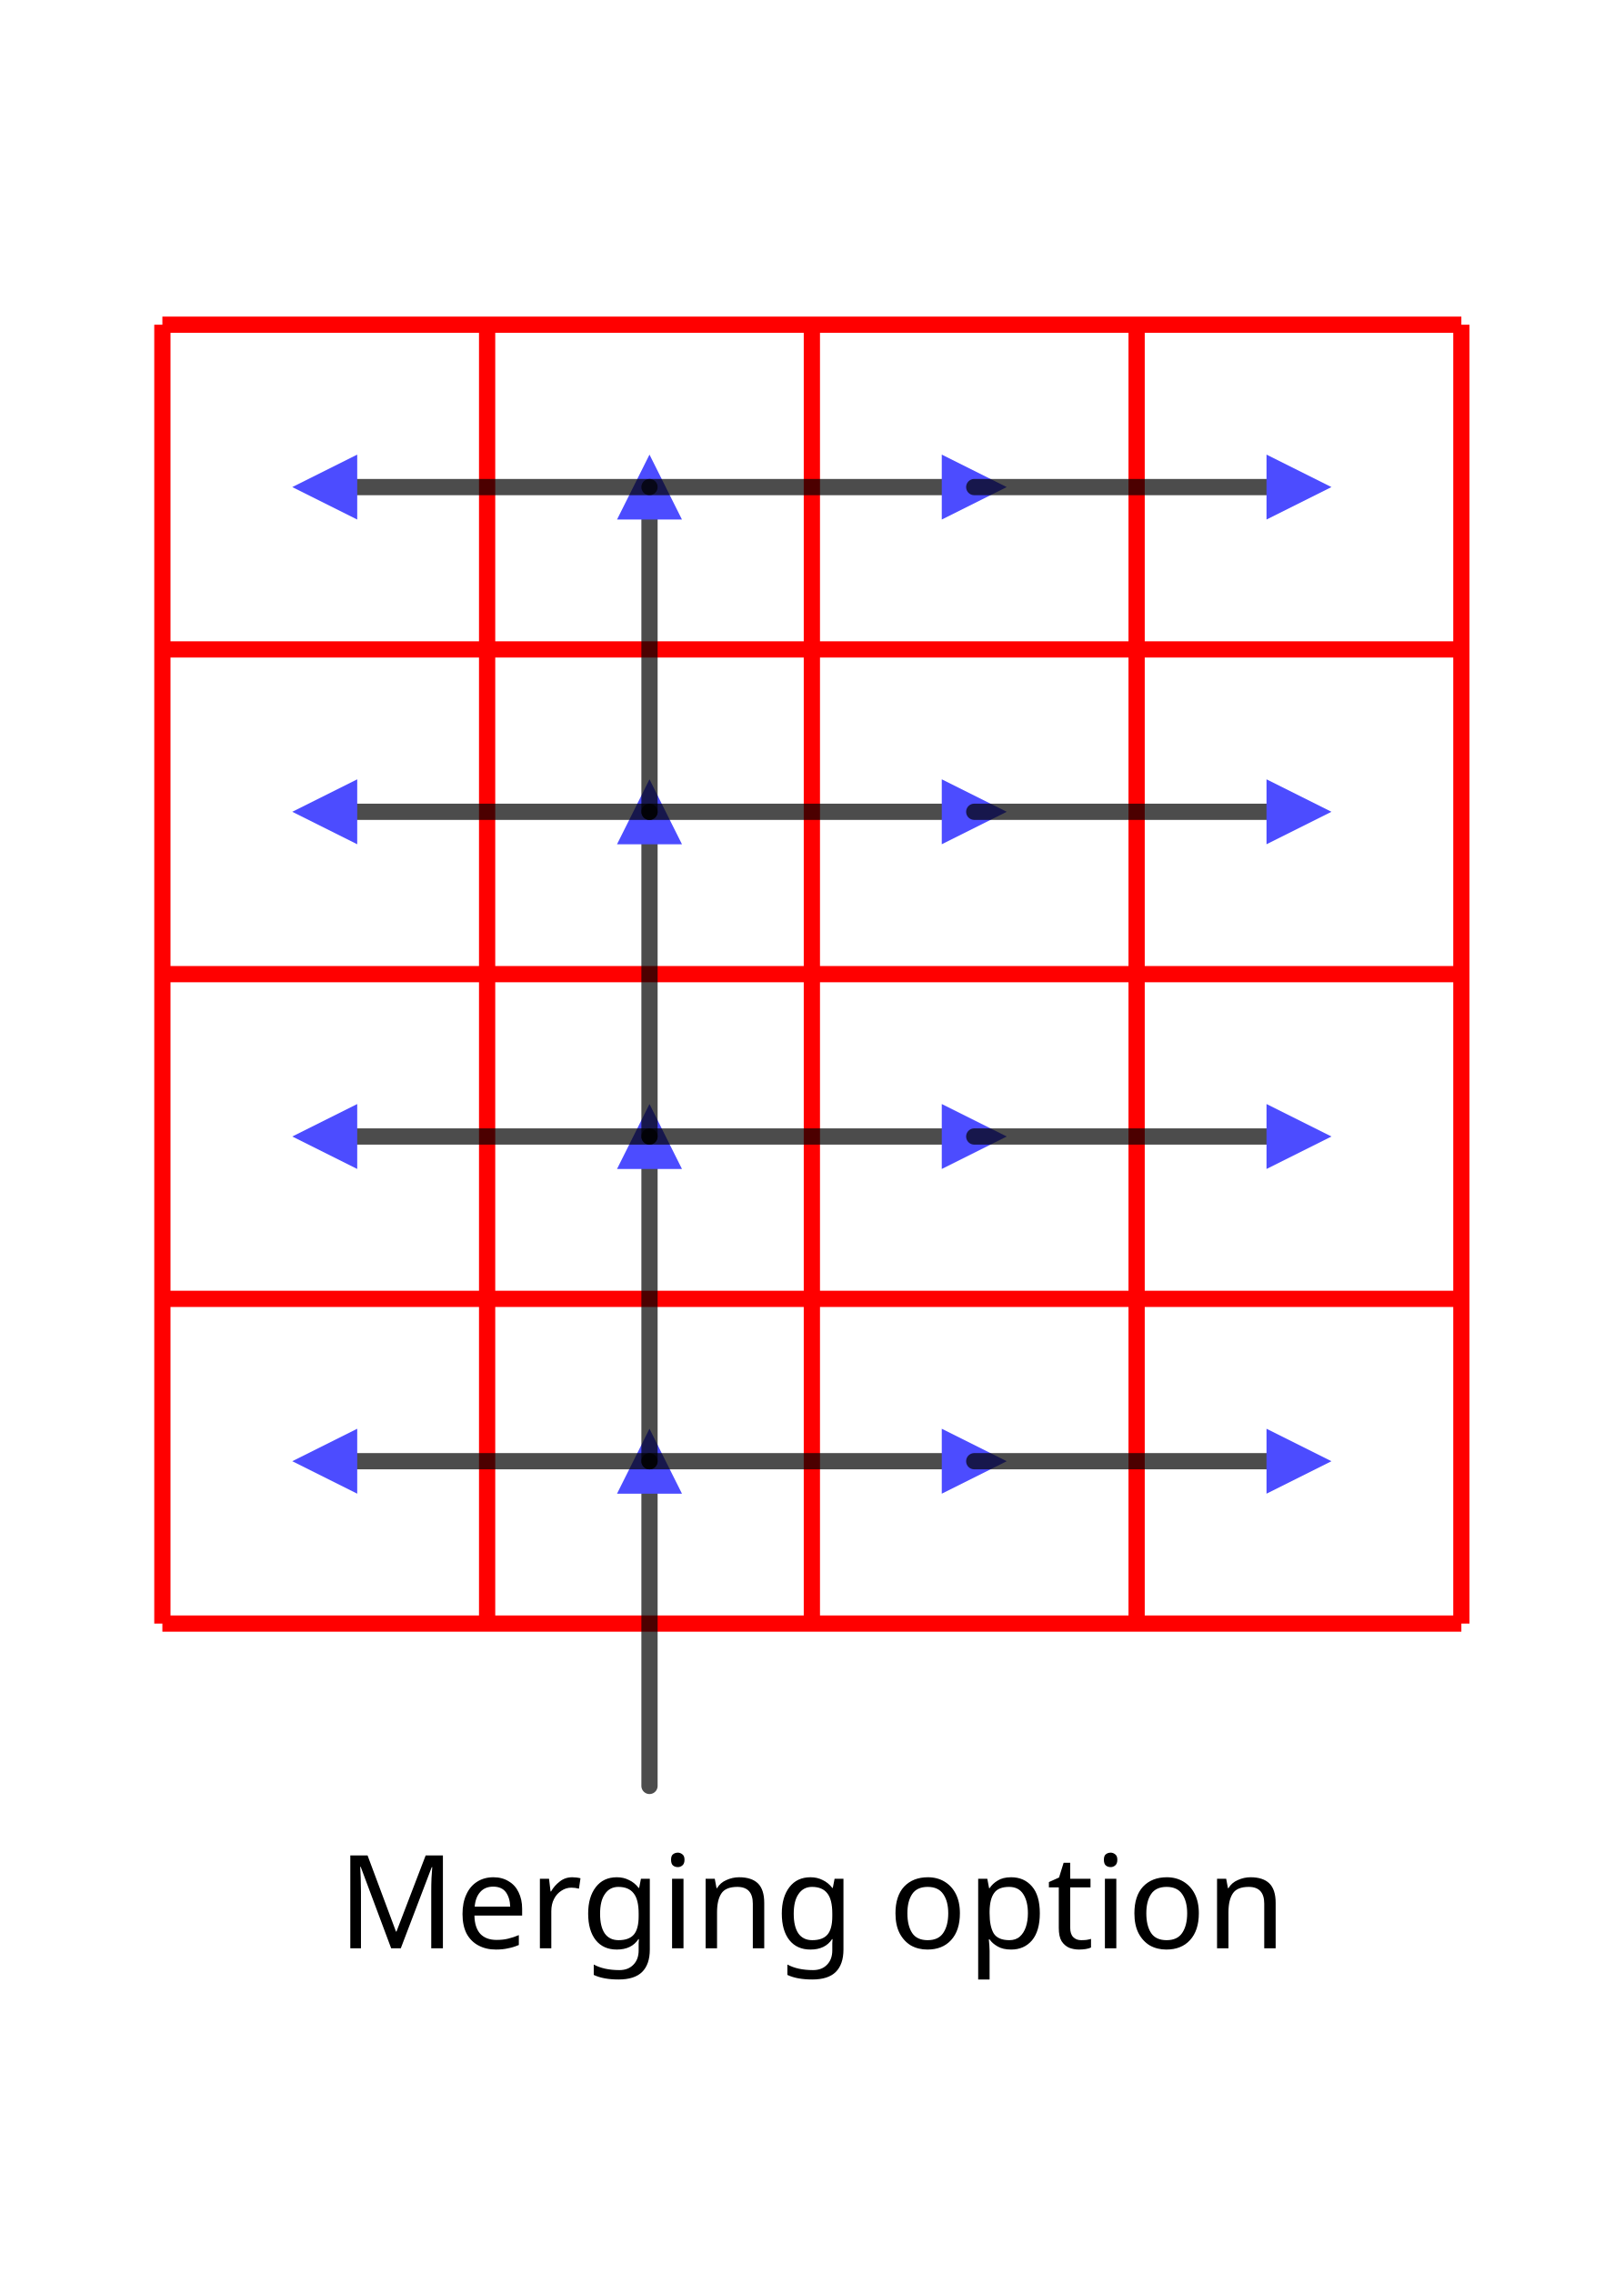
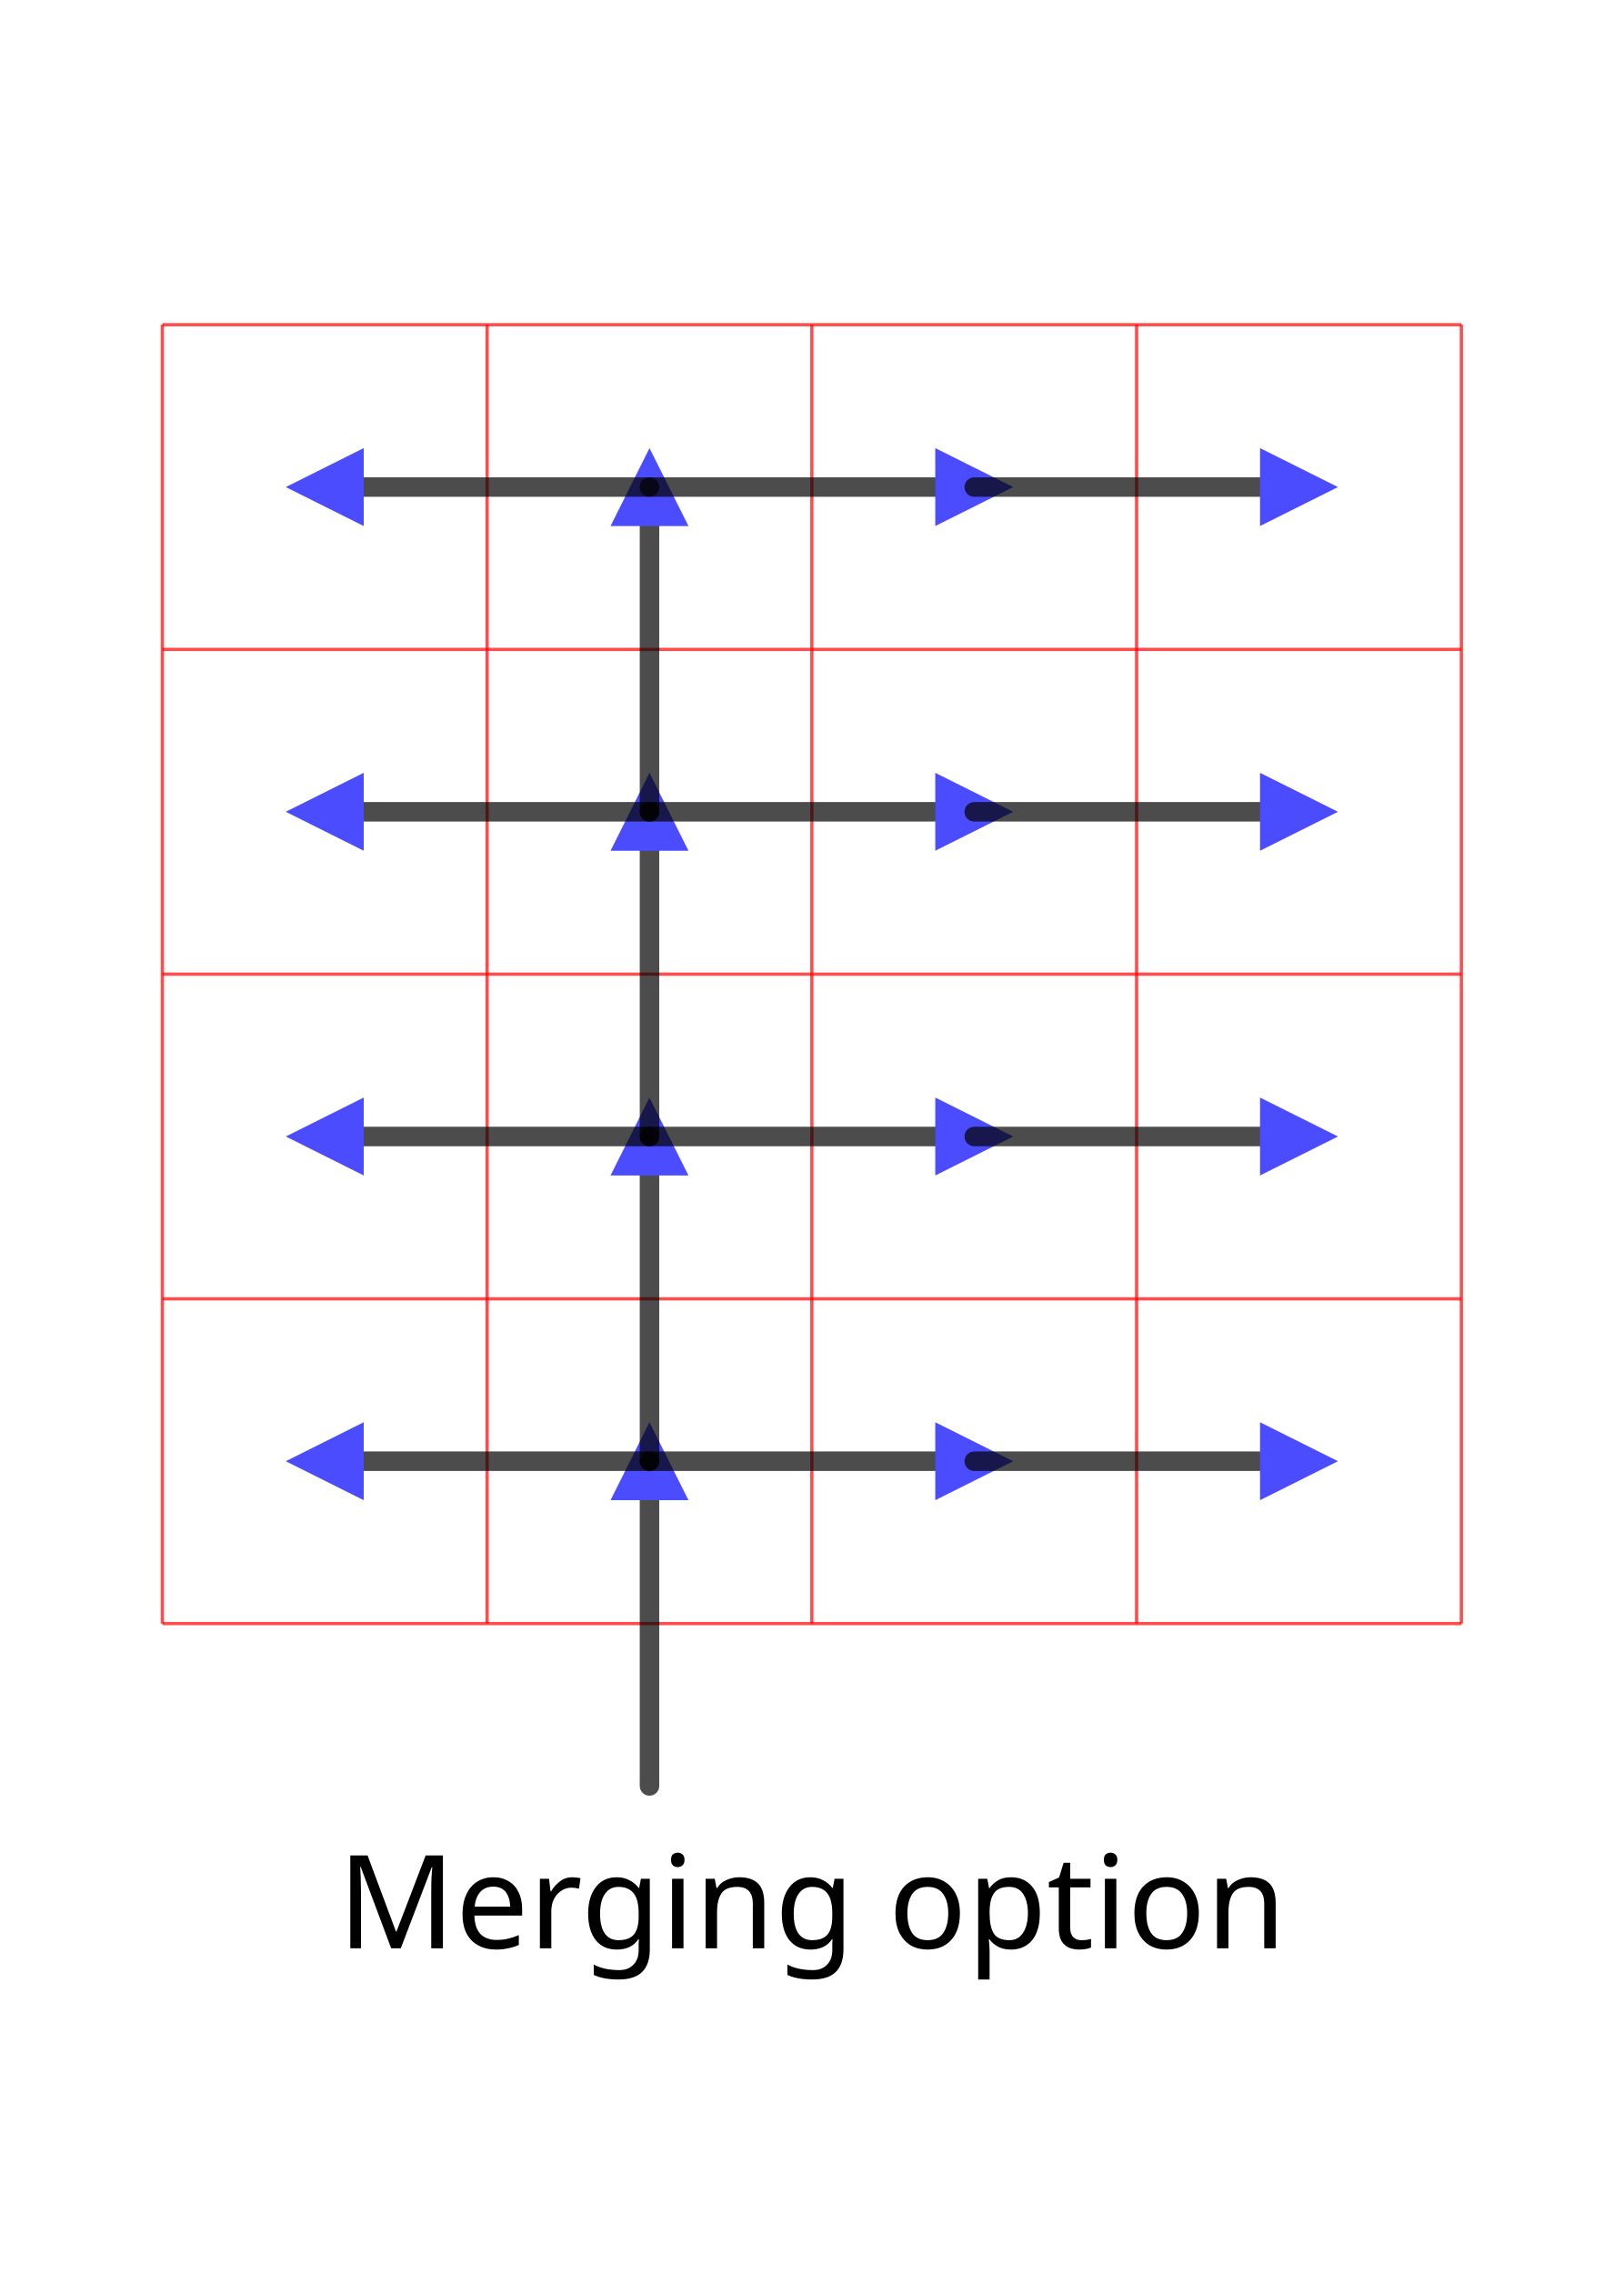
<svg xmlns="http://www.w3.org/2000/svg" baseProfile="full" height="140" version="1.1" viewBox="0,-110.0,100,140" width="100">
  <defs id="id20">
    <style type="text/css">
                text{font-family: Verdana;}
                svgg{background-color:grey;}
-                 .connection{stroke: black; stroke-linecap:round; opacity: 0.7;}
+                 .connection{stroke-linecap:round; opacity: 0.7; stroke-width:1.2;}
                span{text-anchor: "middle"; alignment_baseline: "middle"}
                .gridLabels{fill: grey;font-style: italic;font-weight: 900}
-                 # core_boundary{stroke:grey; stroke_width:0.5;}
-                 .gridmarker{stroke:red; stroke_width:0.5;}
+                 # core_boundary{stroke:grey; stroke-width:0.5;}
+                 .gridmarker{stroke:red; stroke-width:0.2; opacity: 0.7;}
                </style>
    <marker id="id19" markerHeight="10" markerUnits="strokeWidth" markerWidth="8" orient="auto" refX="30" refY="30" viewBox="0 0 120 120">
      <path d="M 0 0 L 60 30 L 0 60 z" fill="blue" />
    </marker>
  </defs>
  <g id="markers" transform="scale(1,-1)">
    <line class="gridmarker" x1="10.0" x2="10.0" y1="10.0" y2="90.0" />
    <line class="gridmarker" x1="30.0" x2="30.0" y1="10.0" y2="90.0" />
    <line class="gridmarker" x1="50.0" x2="50.0" y1="10.0" y2="90.0" />
    <line class="gridmarker" x1="70.0" x2="70.0" y1="10.0" y2="90.0" />
    <line class="gridmarker" x1="90.0" x2="90.0" y1="10.0" y2="90.0" />
    <line class="gridmarker" x1="10.0" x2="90.0" y1="10.0" y2="10.0" />
    <line class="gridmarker" x1="10.0" x2="90.0" y1="30.0" y2="30.0" />
    <line class="gridmarker" x1="10.0" x2="90.0" y1="50.0" y2="50.0" />
    <line class="gridmarker" x1="10.0" x2="90.0" y1="70.0" y2="70.0" />
    <line class="gridmarker" x1="10.0" x2="90.0" y1="90.0" y2="90.0" />
  </g>
  <g id="main" transform="scale(1,-1)">
-     <line class="connection" marker-end="url(#id19)" x1="40" x2="40" y1="0" y2="20" />
-     <line class="connection" marker-end="url(#id19)" x1="40" x2="60" y1="20" y2="20" />
-     <line class="connection" marker-end="url(#id19)" x1="60" x2="80" y1="20" y2="20" />
-     <line class="connection" marker-end="url(#id19)" x1="40" x2="20" y1="20" y2="20" />
-     <line class="connection" marker-end="url(#id19)" x1="40" x2="40" y1="20" y2="40" />
-     <line class="connection" marker-end="url(#id19)" x1="40" x2="60" y1="40" y2="40" />
-     <line class="connection" marker-end="url(#id19)" x1="60" x2="80" y1="40" y2="40" />
-     <line class="connection" marker-end="url(#id19)" x1="40" x2="20" y1="40" y2="40" />
-     <line class="connection" marker-end="url(#id19)" x1="40" x2="40" y1="40" y2="60" />
-     <line class="connection" marker-end="url(#id19)" x1="40" x2="60" y1="60" y2="60" />
-     <line class="connection" marker-end="url(#id19)" x1="60" x2="80" y1="60" y2="60" />
-     <line class="connection" marker-end="url(#id19)" x1="40" x2="20" y1="60" y2="60" />
-     <line class="connection" marker-end="url(#id19)" x1="40" x2="40" y1="60" y2="80" />
-     <line class="connection" marker-end="url(#id19)" x1="40" x2="60" y1="80" y2="80" />
-     <line class="connection" marker-end="url(#id19)" x1="60" x2="80" y1="80" y2="80" />
-     <line class="connection" marker-end="url(#id19)" x1="40" x2="20" y1="80" y2="80" />
+     <line class="connection" marker-end="url(#id19)" stroke=" black" x1="40" x2="40" y1="0" y2="20" />
+     <line class="connection" marker-end="url(#id19)" stroke=" black" x1="40" x2="60" y1="20" y2="20" />
+     <line class="connection" marker-end="url(#id19)" stroke=" black" x1="60" x2="80" y1="20" y2="20" />
+     <line class="connection" marker-end="url(#id19)" stroke=" black" x1="40" x2="20" y1="20" y2="20" />
+     <line class="connection" marker-end="url(#id19)" stroke=" black" x1="40" x2="40" y1="20" y2="40" />
+     <line class="connection" marker-end="url(#id19)" stroke=" black" x1="40" x2="60" y1="40" y2="40" />
+     <line class="connection" marker-end="url(#id19)" stroke=" black" x1="60" x2="80" y1="40" y2="40" />
+     <line class="connection" marker-end="url(#id19)" stroke=" black" x1="40" x2="20" y1="40" y2="40" />
+     <line class="connection" marker-end="url(#id19)" stroke=" black" x1="40" x2="40" y1="40" y2="60" />
+     <line class="connection" marker-end="url(#id19)" stroke=" black" x1="40" x2="60" y1="60" y2="60" />
+     <line class="connection" marker-end="url(#id19)" stroke=" black" x1="60" x2="80" y1="60" y2="60" />
+     <line class="connection" marker-end="url(#id19)" stroke=" black" x1="40" x2="20" y1="60" y2="60" />
+     <line class="connection" marker-end="url(#id19)" stroke=" black" x1="40" x2="40" y1="60" y2="80" />
+     <line class="connection" marker-end="url(#id19)" stroke=" black" x1="40" x2="60" y1="80" y2="80" />
+     <line class="connection" marker-end="url(#id19)" stroke=" black" x1="60" x2="80" y1="80" y2="80" />
+     <line class="connection" marker-end="url(#id19)" stroke=" black" x1="40" x2="20" y1="80" y2="80" />
    <g id="text">
      <text alignment-baseline="middle" class="moduleLabel" fill="black" font-size="8.0" text-anchor="middle" transform="scale(1,-1)" x="50.0" y="10.0">Merging option</text>
    </g>
  </g>
</svg>
